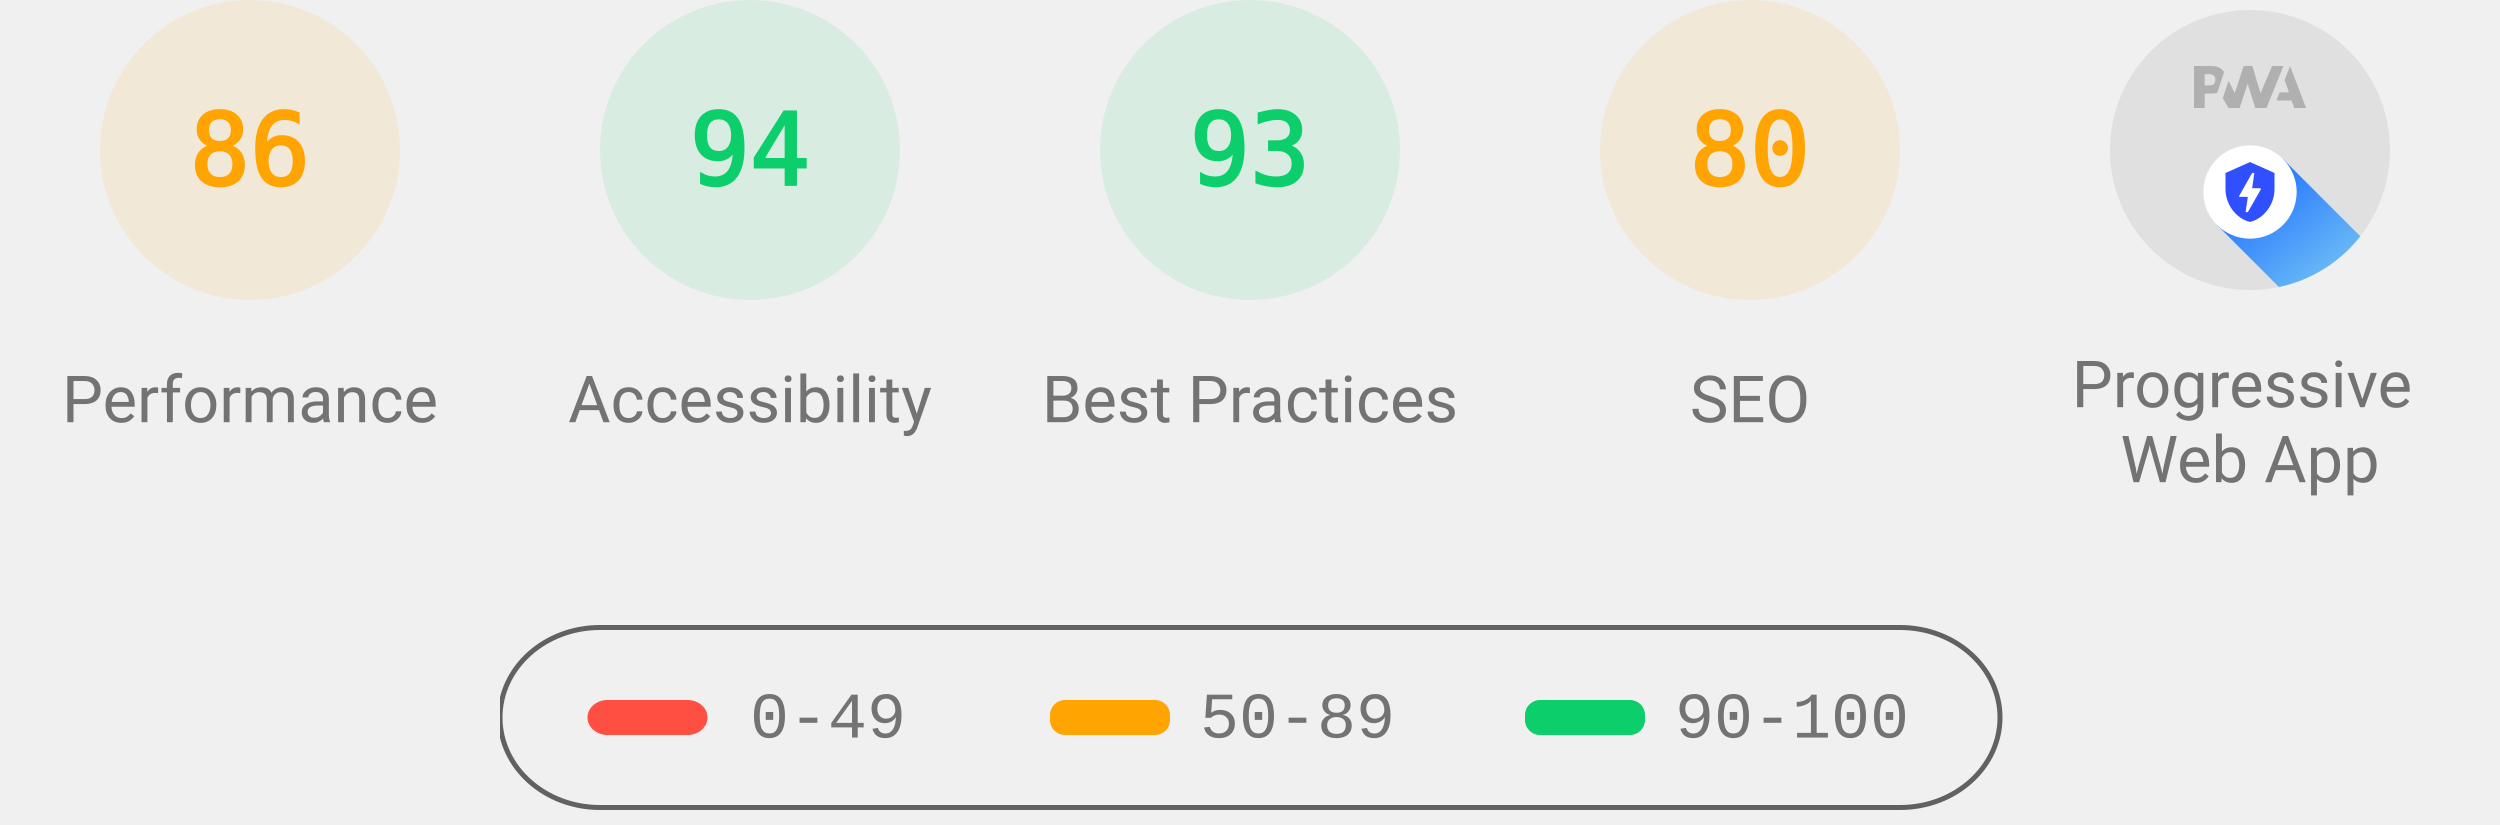
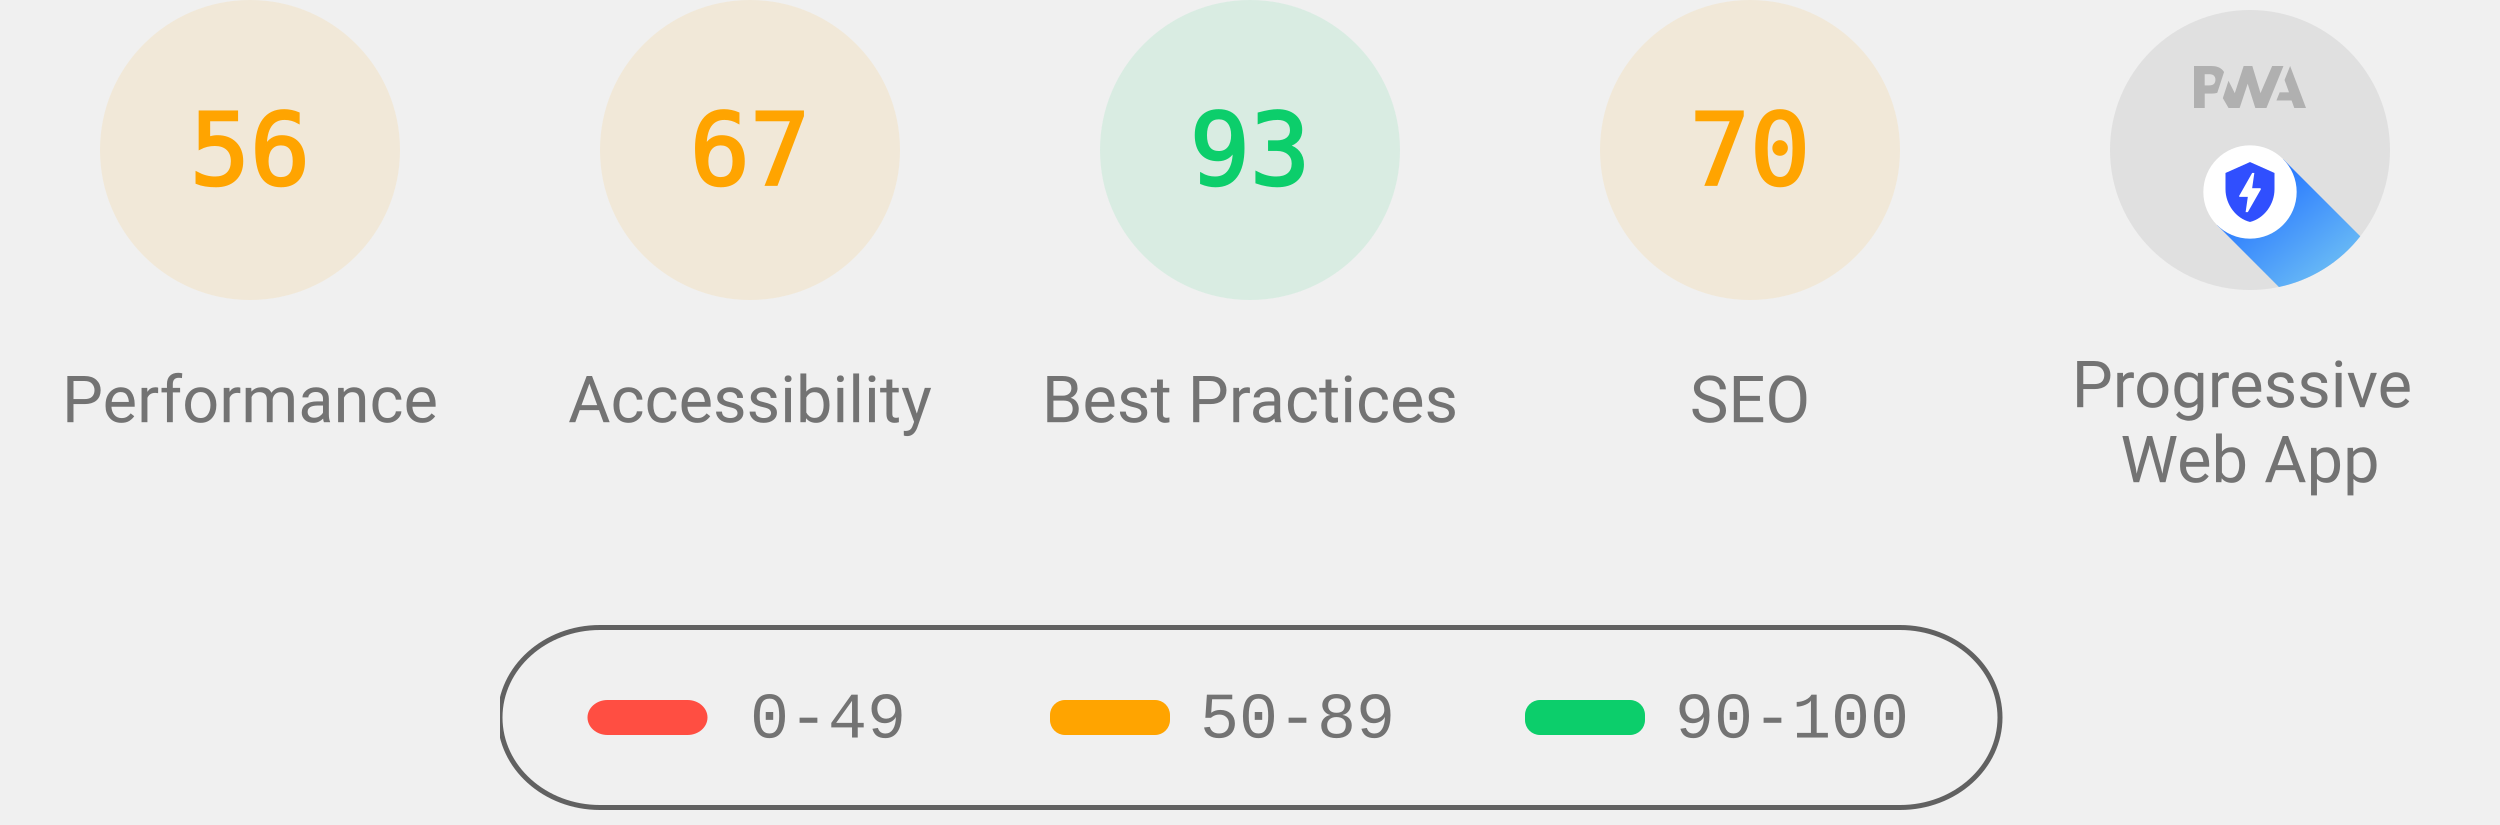
<svg xmlns="http://www.w3.org/2000/svg" class="theme--agnostic" fill="none" width="1000" height="330">
  <style>
			.gauge-base {
				opacity: 0.1
			}

			.gauge-arc {
				fill: none;
				animation-delay: 250ms;
				stroke-linecap: round;
				transform: rotate(-90deg);
				transform-origin: 100px 60px;
				animation: load-gauge 1s ease forwards
			}

			.guage-text {
				font-size: 40px;
				font-family: monospace;
				text-align: center
			}

			.guage-red {
				color: #ff4e42;
				fill: #ff4e42;
				stroke: #ff4e42
			}
			.guage-orange {
				color: #ffa400;
				fill: #ffa400;
				stroke: #ffa400
			}
			.guage-green {
				color: #0cce6b;
				fill: #0cce6b;
				stroke: #0cce6b
			}
			.theme--agnostic .guage-undefined {
				color: #5c5c5c;
				fill: #5c5c5c;
				stroke: #5c5c5c
			}
			.theme--light .guage-undefined {
				color: #1e1e1e;
				fill: #1e1e1e;
				stroke: #1e1e1e
			}
			.theme--dark .guage-undefined {
				color: #f5f5f5;
				fill: #f5f5f5;
				stroke: #f5f5f5
			}

			.guage-title {
				stroke: none;
				font-size: 26px;
				line-height: 26px;
				font-family: Roboto, Halvetica, Arial, sans-serif
			}
			.metric.guage-title {
				font-family: 'Courier New', Courier, monospace
			}
			.theme--agnostic .guage-title {
				color: #737373;
				fill: #737373
			}
			.theme--light .guage-title {
				color: #212121;
				fill: #212121
			}
			.theme--dark .guage-title {
				color: #f5f5f5;
				fill: #f5f5f5
			}

			@keyframes load-gauge {
				from {
					stroke-dasharray: 0 352.858
				}
			}
			.lh-gauge--pwa__disc {
				fill: #e0e0e0
			}
			.lh-gauge--pwa__logo {
				position: relative;
				fill: #b0b0b0
			}
			.lh-gauge--pwa__invisible {
				display: none
			}
			.lh-gauge--pwa__visible {
				display: inline
			}
			.guage-invisible {
				display: none
			}
			.lh-gauge--pwa__logo--primary-color {
				fill: #304ffe
			}
			.theme--agnostic .lh-gauge--pwa__logo--secondary-color {
				fill: #787878
			}
			.theme--light .lh-gauge--pwa__logo--secondary-color {
				fill: #3d3d3d
			}
			.theme--dark .lh-gauge--pwa__logo--secondary-color {
				fill: #d8b6b6
			}
			.theme--light #svg_2 {
				stroke: #00000022
			}
			.theme--agnostic #svg_2 {
				stroke: #616161
			}
			.theme--light #svg_2 {
				stroke: #00000022
			}
			.theme--dark #svg_2 {
				stroke: #f5f5f566
			}
		</style>
  <svg class="guage-div guage-perf guage-orange" viewBox="0 0 200 200" width="200" height="200" x="0" y="0">
    <circle class="gauge-base" r="56" cx="100" cy="60" stroke-width="8" />
-     <circle class="gauge-arc guage-arc-1" r="56" cx="100" cy="60" stroke-width="8" style="stroke-dasharray: 302.598, 351.858;" />
-     <text class="guage-text" x="100px" y="60px" alignment-baseline="central" dominant-baseline="central" text-anchor="middle">86</text>
+     <circle class="gauge-arc guage-arc-1" r="56" cx="100" cy="60" stroke-width="8" style="stroke-dasharray: 197.04, 351.858;" />
+     <text class="guage-text" x="100px" y="60px" alignment-baseline="central" dominant-baseline="central" text-anchor="middle">56</text>
    <text class="guage-title" x="100px" y="160px" alignment-baseline="central" dominant-baseline="central" text-anchor="middle">Performance</text>
  </svg>
-   <svg class="guage-div guage-acc guage-green" viewBox="0 0 200 200" width="200" height="200" x="200" y="0">
-     <circle class="gauge-base" r="56" cx="100" cy="60" stroke-width="8" />
-     <circle class="gauge-arc guage-arc-2" r="56" cx="100" cy="60" stroke-width="8" style="stroke-dasharray: 330.747, 351.858;" />
-     <text class="guage-text" x="100px" y="60px" alignment-baseline="central" dominant-baseline="central" text-anchor="middle">94</text>
+   <svg class="guage-div guage-acc guage-orange" viewBox="0 0 200 200" width="200" height="200" x="200" y="0">
+     <circle class="gauge-base" r="56" cx="100" cy="60" stroke-width="8" />
+     <circle class="gauge-arc guage-arc-2" r="56" cx="100" cy="60" stroke-width="8" style="stroke-dasharray: 235.745, 351.858;" />
+     <text class="guage-text" x="100px" y="60px" alignment-baseline="central" dominant-baseline="central" text-anchor="middle">67</text>
    <text class="guage-title" x="100px" y="160px" alignment-baseline="central" dominant-baseline="central" text-anchor="middle">Accessibility</text>
  </svg>
  <svg class="guage-div guage-best guage-green" viewBox="0 0 200 200" width="200" height="200" x="400" y="0">
    <circle class="gauge-base" r="56" cx="100" cy="60" stroke-width="8" />
    <circle class="gauge-arc guage-arc-3" r="56" cx="100" cy="60" stroke-width="8" style="stroke-dasharray: 327.228, 351.858;" />
    <text class="guage-text" x="100px" y="60px" alignment-baseline="central" dominant-baseline="central" text-anchor="middle">93</text>
    <text class="guage-title" x="100px" y="160px" alignment-baseline="central" dominant-baseline="central" text-anchor="middle">Best Practices</text>
  </svg>
  <svg class="guage-div guage-seo guage-orange" viewBox="0 0 200 200" width="200" height="200" x="600" y="0">
    <circle class="gauge-base" r="56" cx="100" cy="60" stroke-width="8" />
-     <circle class="gauge-arc guage-arc-4" r="56" cx="100" cy="60" stroke-width="8" style="stroke-dasharray: 281.486, 351.858;" />
-     <text class="guage-text" x="100px" y="60px" alignment-baseline="central" dominant-baseline="central" text-anchor="middle">80</text>
+     <circle class="gauge-arc guage-arc-4" r="56" cx="100" cy="60" stroke-width="8" style="stroke-dasharray: 246.301, 351.858;" />
+     <text class="guage-text" x="100px" y="60px" alignment-baseline="central" dominant-baseline="central" text-anchor="middle">70</text>
    <text class="guage-title" x="100px" y="160px" alignment-baseline="central" dominant-baseline="central" text-anchor="middle">SEO</text>
  </svg>
  <svg class="guage-div guage-pwa " viewBox="0 0 200 200" width="200" height="200" x="800" y="0">
    <svg viewBox="0 0 60 60" width="112" height="112" x="44" y="4">
      <defs>
        <linearGradient id="lh-gauge--pwa__check-circle__gradient-0" x1="50%" y1="0%" x2="50%" y2="100%">
          <stop stop-color="#00C852" offset="0%" />
          <stop stop-color="#009688" offset="100%" />
        </linearGradient>
        <linearGradient id="lh-gauge--pwa__installable__shadow-gradient-0" x1="76.056%" x2="24.111%" y1="82.995%" y2="24.735%">
          <stop stop-color="#A5D6A7" offset="0%" />
          <stop stop-color="#80CBC4" offset="100%" />
        </linearGradient>
        <linearGradient id="lh-gauge--pwa__fast-reliable__shadow-gradient-0" x1="76.056%" y1="82.995%" x2="25.678%" y2="26.493%">
          <stop stop-color="#64B5F6" offset="0%" />
          <stop stop-color="#2979FF" offset="100%" />
        </linearGradient>
        <g id="lh-gauge--pwa__fast-reliable-badge-0">
          <circle fill="#FFFFFF" cx="10" cy="10" r="10" />
          <path fill="#304FFE" d="M10 3.58l5.25 2.34v3.5c0 3.23-2.24 6.26-5.25 7-3.01-.74-5.25-3.77-5.25-7v-3.5L10 3.58zm-.47 10.74l2.76-4.83.03-.07c.04-.08 0-.24-.22-.24h-1.64l.47-3.26h-.47l-2.7 4.77c-.02.01.05-.1-.04.05-.09.16-.1.31.18.31h1.63l-.47 3.27h.47z" />
        </g>
        <g id="lh-gauge--pwa__installable-badge-0">
          <circle fill="#FFFFFF" cx="10" cy="10" r="10" />
          <path fill="#009688" d="M10 4.167A5.835 5.835 0 0 0 4.167 10 5.835 5.835 0 0 0 10 15.833 5.835 5.835 0 0 0 15.833 10 5.835 5.835 0 0 0 10 4.167zm2.917 6.416h-2.334v2.334H9.417v-2.334H7.083V9.417h2.334V7.083h1.166v2.334h2.334v1.166z" />
        </g>
      </defs>
      <g stroke="none" fill-rule="nonzero">
        <circle class="lh-gauge--pwa__disc" cx="30" cy="30" r="30" />
        <g class="lh-gauge--pwa__logo">
          <path d="M35.66 19.39l.7-1.75h2L37.4 15 38.6 12l3.4 9h-2.51l-.58-1.61z" />
          <path d="M33.52 21l3.65-9h-2.42l-2.5 5.82L30.5 12h-1.86l-1.9 5.82-1.35-2.65-1.21 3.72L25.4 21h2.38l1.72-5.2 1.64 5.2z" />
          <path fill-rule="nonzero" d="M20.3 17.91h1.48c.45 0 .85-.05 1.2-.15l.39-1.18 1.07-3.3a2.64 2.64 0 0 0-.28-.37c-.55-.6-1.36-.91-2.42-.91H18v9h2.3V17.9zm1.96-3.84c.22.22.33.5.33.87 0 .36-.1.65-.29.87-.2.23-.59.35-1.15.35h-.86v-2.41h.87c.52 0 .89.1 1.1.32z" />
        </g>
        <rect class="lh-gauge--pwa__component lh-gauge--pwa__na-line lh-gauge--pwa__invisible" fill="#FFFFFF" x="20" y="32" width="20" height="4" rx="2" />
        <g class="lh-gauge--pwa__component lh-gauge--pwa__fast-reliable-badge lh-gauge--pwa__visible" transform="translate(20, 29)">
          <path fill="url(#lh-gauge--pwa__fast-reliable__shadow-gradient-0)" d="M33.63 19.49A30 30 0 0 1 16.2 30.36L3 17.14 17.14 3l16.49 16.49z" />
          <use href="#lh-gauge--pwa__fast-reliable-badge-0" />
        </g>
        <g class="lh-gauge--pwa__component lh-gauge--pwa__installable-badge lh-gauge--pwa__invisible" transform="translate(20, 29)">
          <path fill="url(#lh-gauge--pwa__installable__shadow-gradient-0)" d="M33.629 19.487c-4.272 5.453-10.391 9.39-17.415 10.869L3 17.142 17.142 3 33.63 19.487z" />
          <use href="#lh-gauge--pwa__installable-badge-0" />
        </g>
        <g class="lh-gauge--pwa__component lh-gauge--pwa__fast-reliable-installable-badges lh-gauge--pwa__invisible">
          <g transform="translate(8, 29)">
            <path fill="url(#lh-gauge--pwa__fast-reliable__shadow-gradient-0)" d="M16.321 30.463L3 17.143 17.142 3l22.365 22.365A29.864 29.864 0 0 1 22 31c-1.942 0-3.84-.184-5.679-.537z" />
            <use href="#lh-gauge--pwa__fast-reliable-badge-0" />
          </g>
          <g transform="translate(32, 29)">
            <path fill="url(#lh-gauge--pwa__installable__shadow-gradient-0)" d="M25.982 11.84a30.107 30.107 0 0 1-13.08 15.203L3 17.143 17.142 3l8.84 8.84z" />
            <use href="#lh-gauge--pwa__installable-badge-0" />
          </g>
        </g>
        <g class="lh-gauge--pwa__component lh-gauge--pwa__check-circle lh-gauge--pwa__invisible" transform="translate(18, 28)">
          <circle fill="#FFFFFF" cx="12" cy="12" r="12" />
          <path fill="url(#lh-gauge--pwa__check-circle__gradient-0)" d="M12 2a10 10 0 1 0 0 20 10 10 0 0 0 0-20zm-2 15l-5-5 1.41-1.41L10 14.17l7.59-7.59L19 8l-9 9z" />
        </g>
      </g>
    </svg>
    <text class="guage-title" y="160px" alignment-baseline="central" dominant-baseline="central" text-anchor="middle">
      <tspan x="100px" dy="-6px">Progressive</tspan>
      <tspan x="100px" dy="30px">Web App</tspan>
    </text>
  </svg>
  <svg width="604" height="76" x="200" y="250">
    <g>
      <rect fill="none" id="canvas_background" height="80" width="604" y="-1" x="-1" />
      <g display="none" overflow="visible" y="0" x="0" height="100%" width="100%" id="canvasGrid">
        <rect fill="url(#gridpattern)" stroke-width="0" y="0" x="0" height="100%" width="100%" />
      </g>
    </g>
    <g>
      <rect fill-opacity="0" stroke-width="2" rx="40" id="svg_2" height="72" width="600" y="1" x="0" fill="#000000" />
      <rect stroke="#000" rx="8" id="svg_3" height="14" width="48" y="30" x="35" stroke-opacity="null" stroke-width="0" fill="#ff4e42" />
      <rect stroke="#000" rx="6" id="svg_4" height="14" width="48" y="30" x="220" stroke-opacity="null" stroke-width="0" fill="#ffa400" />
      <rect stroke="#000" rx="6" id="svg_5" height="14" width="48" y="30" x="410" stroke-opacity="null" stroke-width="0" fill="#0cce6b" />
      <text class="metric guage-title" xml:space="preserve" text-anchor="start" font-size="26" id="svg_6" y="45" x="100" stroke-opacity="null" stroke-width="0" stroke="#000">0-49</text>
      <text class="metric guage-title" xml:space="preserve" text-anchor="start" font-size="26" id="svg_7" y="45" x="280" stroke-opacity="null" stroke-width="0" stroke="#000">50-89</text>
      <text class="metric guage-title" xml:space="preserve" text-anchor="start" font-size="26" id="svg_8" y="45" x="470" stroke-opacity="null" stroke-width="0" stroke="#000">90-100</text>
    </g>
  </svg>
</svg>
